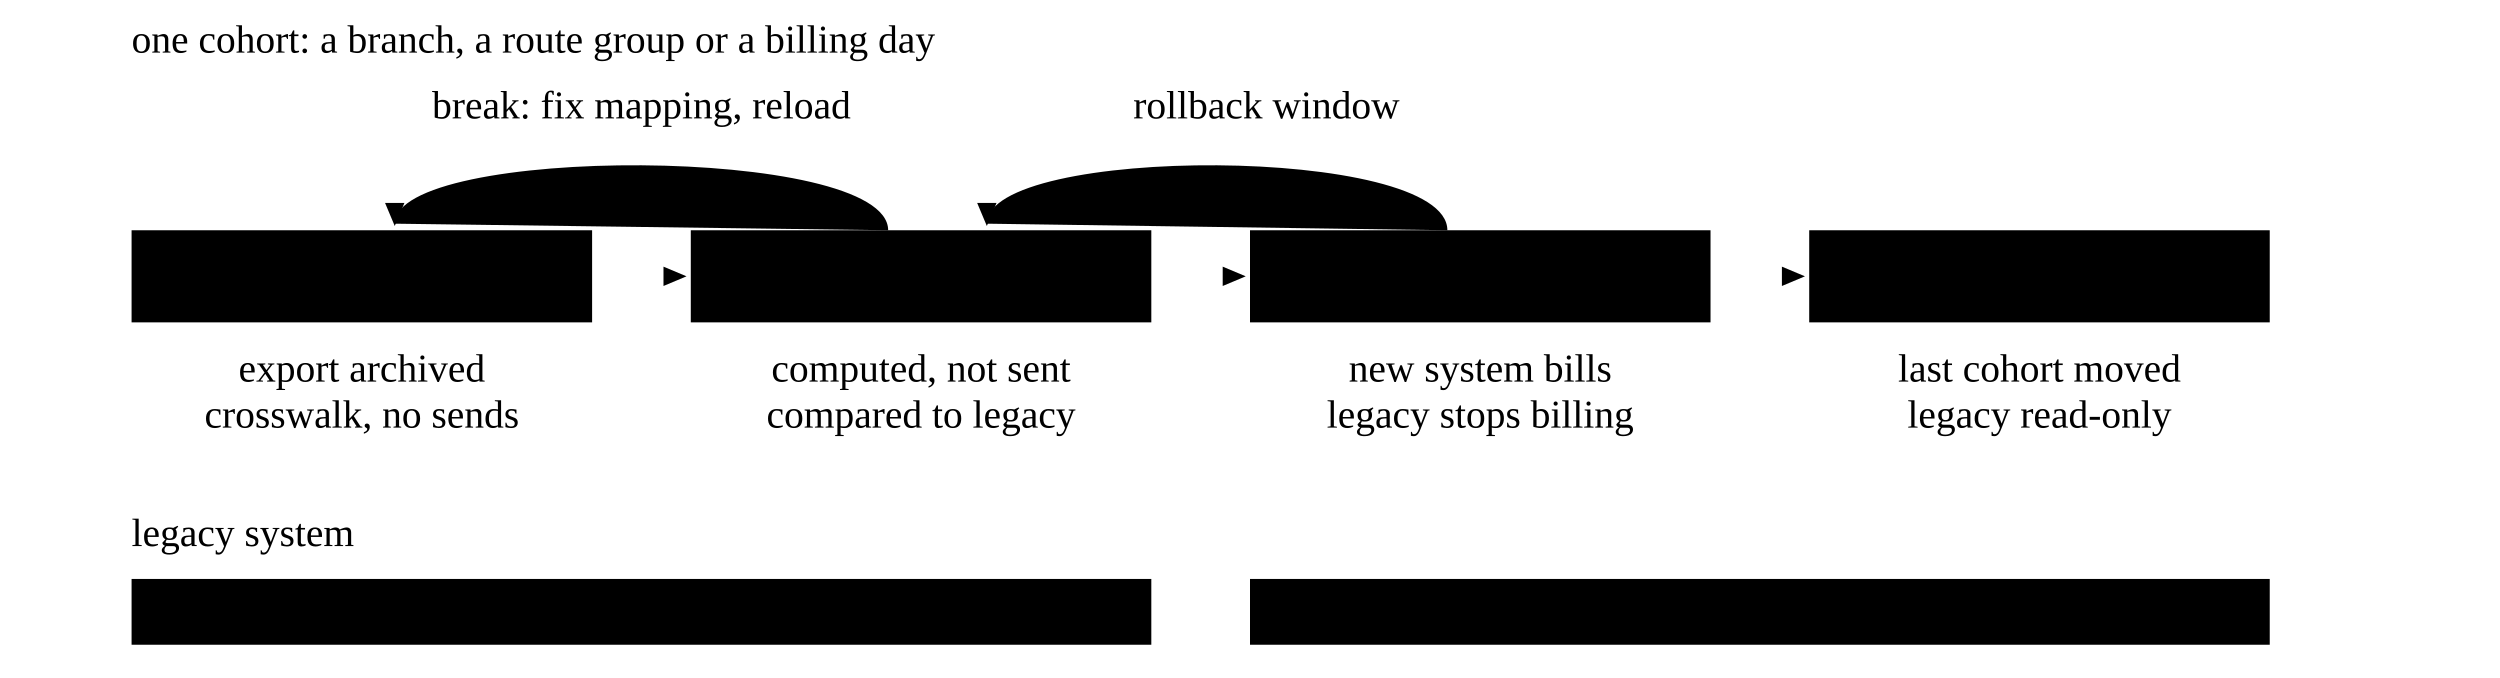
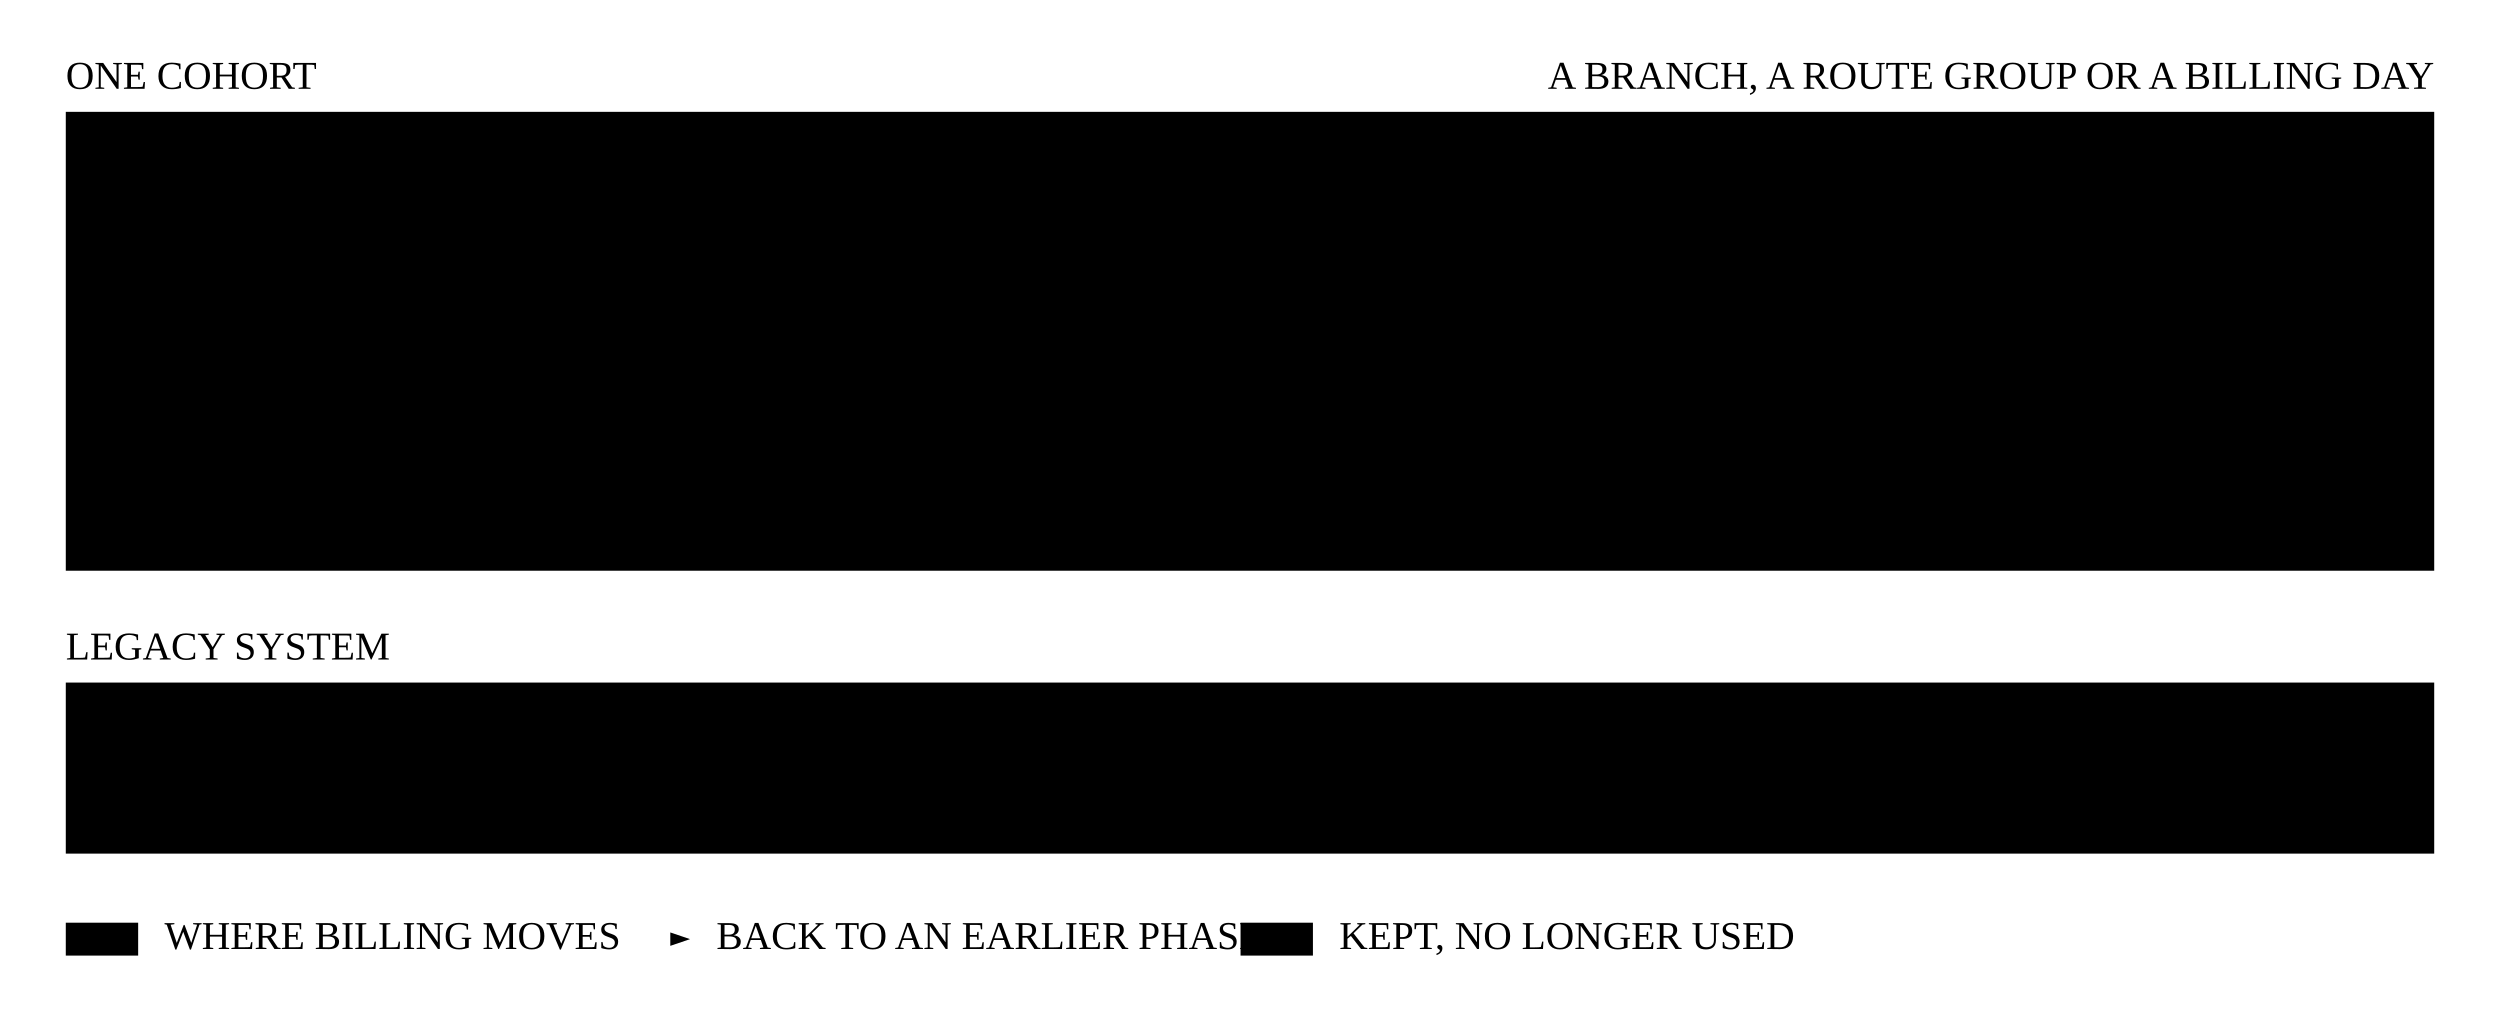
- <svg xmlns="http://www.w3.org/2000/svg" viewBox="0 0 760 206">
+ <svg xmlns="http://www.w3.org/2000/svg" class="dwg" viewBox="0 0 760 310">
  <defs>
-     <marker id="fo-spc-ah" viewBox="0 0 10 10" refX="9" refY="5" markerWidth="7" markerHeight="7" markerUnits="userSpaceOnUse" orient="auto-start-reverse">
-       <path class="ah" d="M0,0.8L10,5L0,9.2Z" />
+     <marker id="fo-spc-ah" viewBox="0 0 10 10" refX="10" refY="5" markerWidth="6" markerHeight="6" markerUnits="userSpaceOnUse" orient="auto-start-reverse">
+       <path class="ah ink" d="M0,1.6L10,5L0,8.4Z" />
    </marker>
-     <marker id="fo-spc-ah-hl" viewBox="0 0 10 10" refX="9" refY="5" markerWidth="7" markerHeight="7" markerUnits="userSpaceOnUse" orient="auto-start-reverse">
-       <path class="ah hl" d="M0,0.8L10,5L0,9.2Z" />
+     <marker id="fo-spc-ah-hl" viewBox="0 0 10 10" refX="10" refY="5" markerWidth="6" markerHeight="6" markerUnits="userSpaceOnUse" orient="auto-start-reverse">
+       <path class="ah hl" d="M0,1.6L10,5L0,8.4Z" />
    </marker>
+     <pattern id="fo-spc-hatch" width="5" height="5" patternUnits="userSpaceOnUse" patternTransform="rotate(45)">
+       <path class="hatch-ln" d="M0,0V5" />
+     </pattern>
  </defs>
-   <text class="cap" x="40" y="16">one cohort: a branch, a route group or a billing day</text>
-   <rect class="cell band" x="40" y="70" width="140" height="28" />
-   <text class="t b" x="110" y="84" text-anchor="middle" dominant-baseline="central">transitional load</text>
-   <rect class="cell band" x="210" y="70" width="140" height="28" />
-   <text class="t b" x="280" y="84" text-anchor="middle" dominant-baseline="central">dark launch</text>
-   <rect class="cell hl" x="380" y="70" width="140" height="28" />
-   <text class="t hl b" x="450" y="84" text-anchor="middle" dominant-baseline="central">canary cutover</text>
-   <rect class="cell band" x="550" y="70" width="140" height="28" />
-   <text class="t b" x="620" y="84" text-anchor="middle" dominant-baseline="central">retire</text>
-   <path class="ln hl" d="M180,84H208" marker-end="url(#fo-spc-ah-hl)" />
-   <path class="ln hl" d="M350,84H378" marker-end="url(#fo-spc-ah-hl)" />
-   <path class="ln hl" d="M520,84H548" marker-end="url(#fo-spc-ah-hl)" />
-   <text class="n" x="110" y="116" text-anchor="middle">export archived</text>
-   <text class="n" x="110" y="130" text-anchor="middle">crosswalk, no sends</text>
-   <text class="n" x="280" y="116" text-anchor="middle">computed, not sent</text>
-   <text class="n" x="280" y="130" text-anchor="middle">compared to legacy</text>
-   <text class="n hl" x="450" y="116" text-anchor="middle">new system bills</text>
-   <text class="n" x="450" y="130" text-anchor="middle">legacy stops billing</text>
-   <text class="n" x="620" y="116" text-anchor="middle">last cohort moved</text>
-   <text class="n" x="620" y="130" text-anchor="middle">legacy read-only</text>
-   <path class="ln dash" d="M270,70C270,44 120,44 120,68" marker-end="url(#fo-spc-ah)" />
-   <text class="n" x="195" y="36" text-anchor="middle">break: fix mapping, reload</text>
-   <path class="ln dash" d="M440,70C440,44 300,44 300,68" marker-end="url(#fo-spc-ah)" />
-   <text class="n" x="385" y="36" text-anchor="middle">rollback window</text>
-   <path class="ln" d="M40,146H690" />
-   <text class="cap" x="40" y="166">legacy system</text>
-   <rect class="cell" x="40" y="176" width="310" height="20" />
-   <text class="t" x="50" y="186" dominant-baseline="central">still bills and schedules the cohort</text>
-   <rect class="cell ghost" x="380" y="176" width="310" height="20" />
-   <text class="t dim" x="390" y="186" dominant-baseline="central">read-only archive, kept</text>
+   <rect class="obj fill-2" x="32" y="102" width="150" height="28" />
+   <text class="sl ink" x="107" y="119" text-anchor="middle">TRANSITIONAL LOAD</text>
+   <rect class="obj fill-2" x="214" y="102" width="150" height="28" />
+   <text class="sl ink" x="289" y="119" text-anchor="middle">DARK LAUNCH</text>
+   <rect class="obj hl" x="396" y="102" width="150" height="28" />
+   <text class="sl ink hl" x="471" y="119" text-anchor="middle">CANARY CUTOVER</text>
+   <rect class="obj fill-2" x="578" y="102" width="150" height="28" />
+   <text class="sl ink" x="653" y="119" text-anchor="middle">RETIRE</text>
+   <path class="flow" d="M182,116L214,116" marker-end="url(#fo-spc-ah)" />
+   <path class="flow" d="M364,116L396,116" marker-end="url(#fo-spc-ah)" />
+   <path class="flow" d="M546,116L578,116" marker-end="url(#fo-spc-ah)" />
+   <text class="sl" x="107" y="146" text-anchor="middle">EXPORT ARCHIVED</text>
+   <text class="sl" x="107" y="157.5" text-anchor="middle">CROSSWALK, NO SENDS</text>
+   <text class="sl" x="289" y="146" text-anchor="middle">COMPUTED, NOT SENT</text>
+   <text class="sl" x="289" y="157.5" text-anchor="middle">COMPARED TO LEGACY</text>
+   <text class="sl hl" x="471" y="146" text-anchor="middle">NEW SYSTEM BILLS</text>
+   <text class="sl hl" x="471" y="157.5" text-anchor="middle">LEGACY STOPS BILLING</text>
+   <text class="sl" x="653" y="146" text-anchor="middle">LAST COHORT MOVED</text>
+   <text class="sl" x="653" y="157.5" text-anchor="middle">LEGACY READ-ONLY</text>
+   <rect class="phantom" x="20" y="34" width="720" height="139.5" />
+   <text class="lt" x="20" y="27">ONE COHORT</text>
+   <text class="vs" x="740" y="27" text-anchor="end">A BRANCH, A ROUTE GROUP OR A BILLING DAY</text>
+   <path class="flow alt" d="M259,102L259,80L137,80L137,102" marker-end="url(#fo-spc-ah)" />
+   <text class="sl ko" x="198" y="64" text-anchor="middle">BREAK: FIX</text>
+   <text class="sl ko" x="198" y="75" text-anchor="middle">MAPPING, RELOAD</text>
+   <path class="flow alt" d="M441,102L441,80L319,80L319,102" marker-end="url(#fo-spc-ah)" />
+   <text class="sl ko" x="380" y="64" text-anchor="middle">ROLLBACK</text>
+   <text class="sl ko" x="380" y="75" text-anchor="middle">WINDOW</text>
+   <rect class="phantom" x="20" y="207.5" width="720" height="52" />
+   <text class="lt" x="20" y="200.5">LEGACY SYSTEM</text>
+   <rect class="obj fill-2" x="32" y="219.5" width="332" height="28" />
+   <text class="sl ink" x="198" y="236.5" text-anchor="middle">STILL BILLS AND SCHEDULES THE COHORT</text>
+   <rect class="slot" x="396" y="219.5" width="332" height="28" />
+   <text class="sl" x="562" y="236.5" text-anchor="middle">READ-ONLY ARCHIVE, KEPT</text>
+   <rect class="obj hl" x="20" y="280.5" width="22" height="10" />
+   <text class="sl" x="50" y="288.5">WHERE BILLING MOVES</text>
+   <path class="flow alt" d="M187.77,285.5L209.77,285.5" marker-end="url(#fo-spc-ah)" />
+   <text class="sl" x="217.77" y="288.5">BACK TO AN EARLIER PHASE</text>
+   <rect class="slot" x="377.13" y="280.5" width="22" height="10" />
+   <text class="sl" x="407.13" y="288.5">KEPT, NO LONGER USED</text>
</svg>
